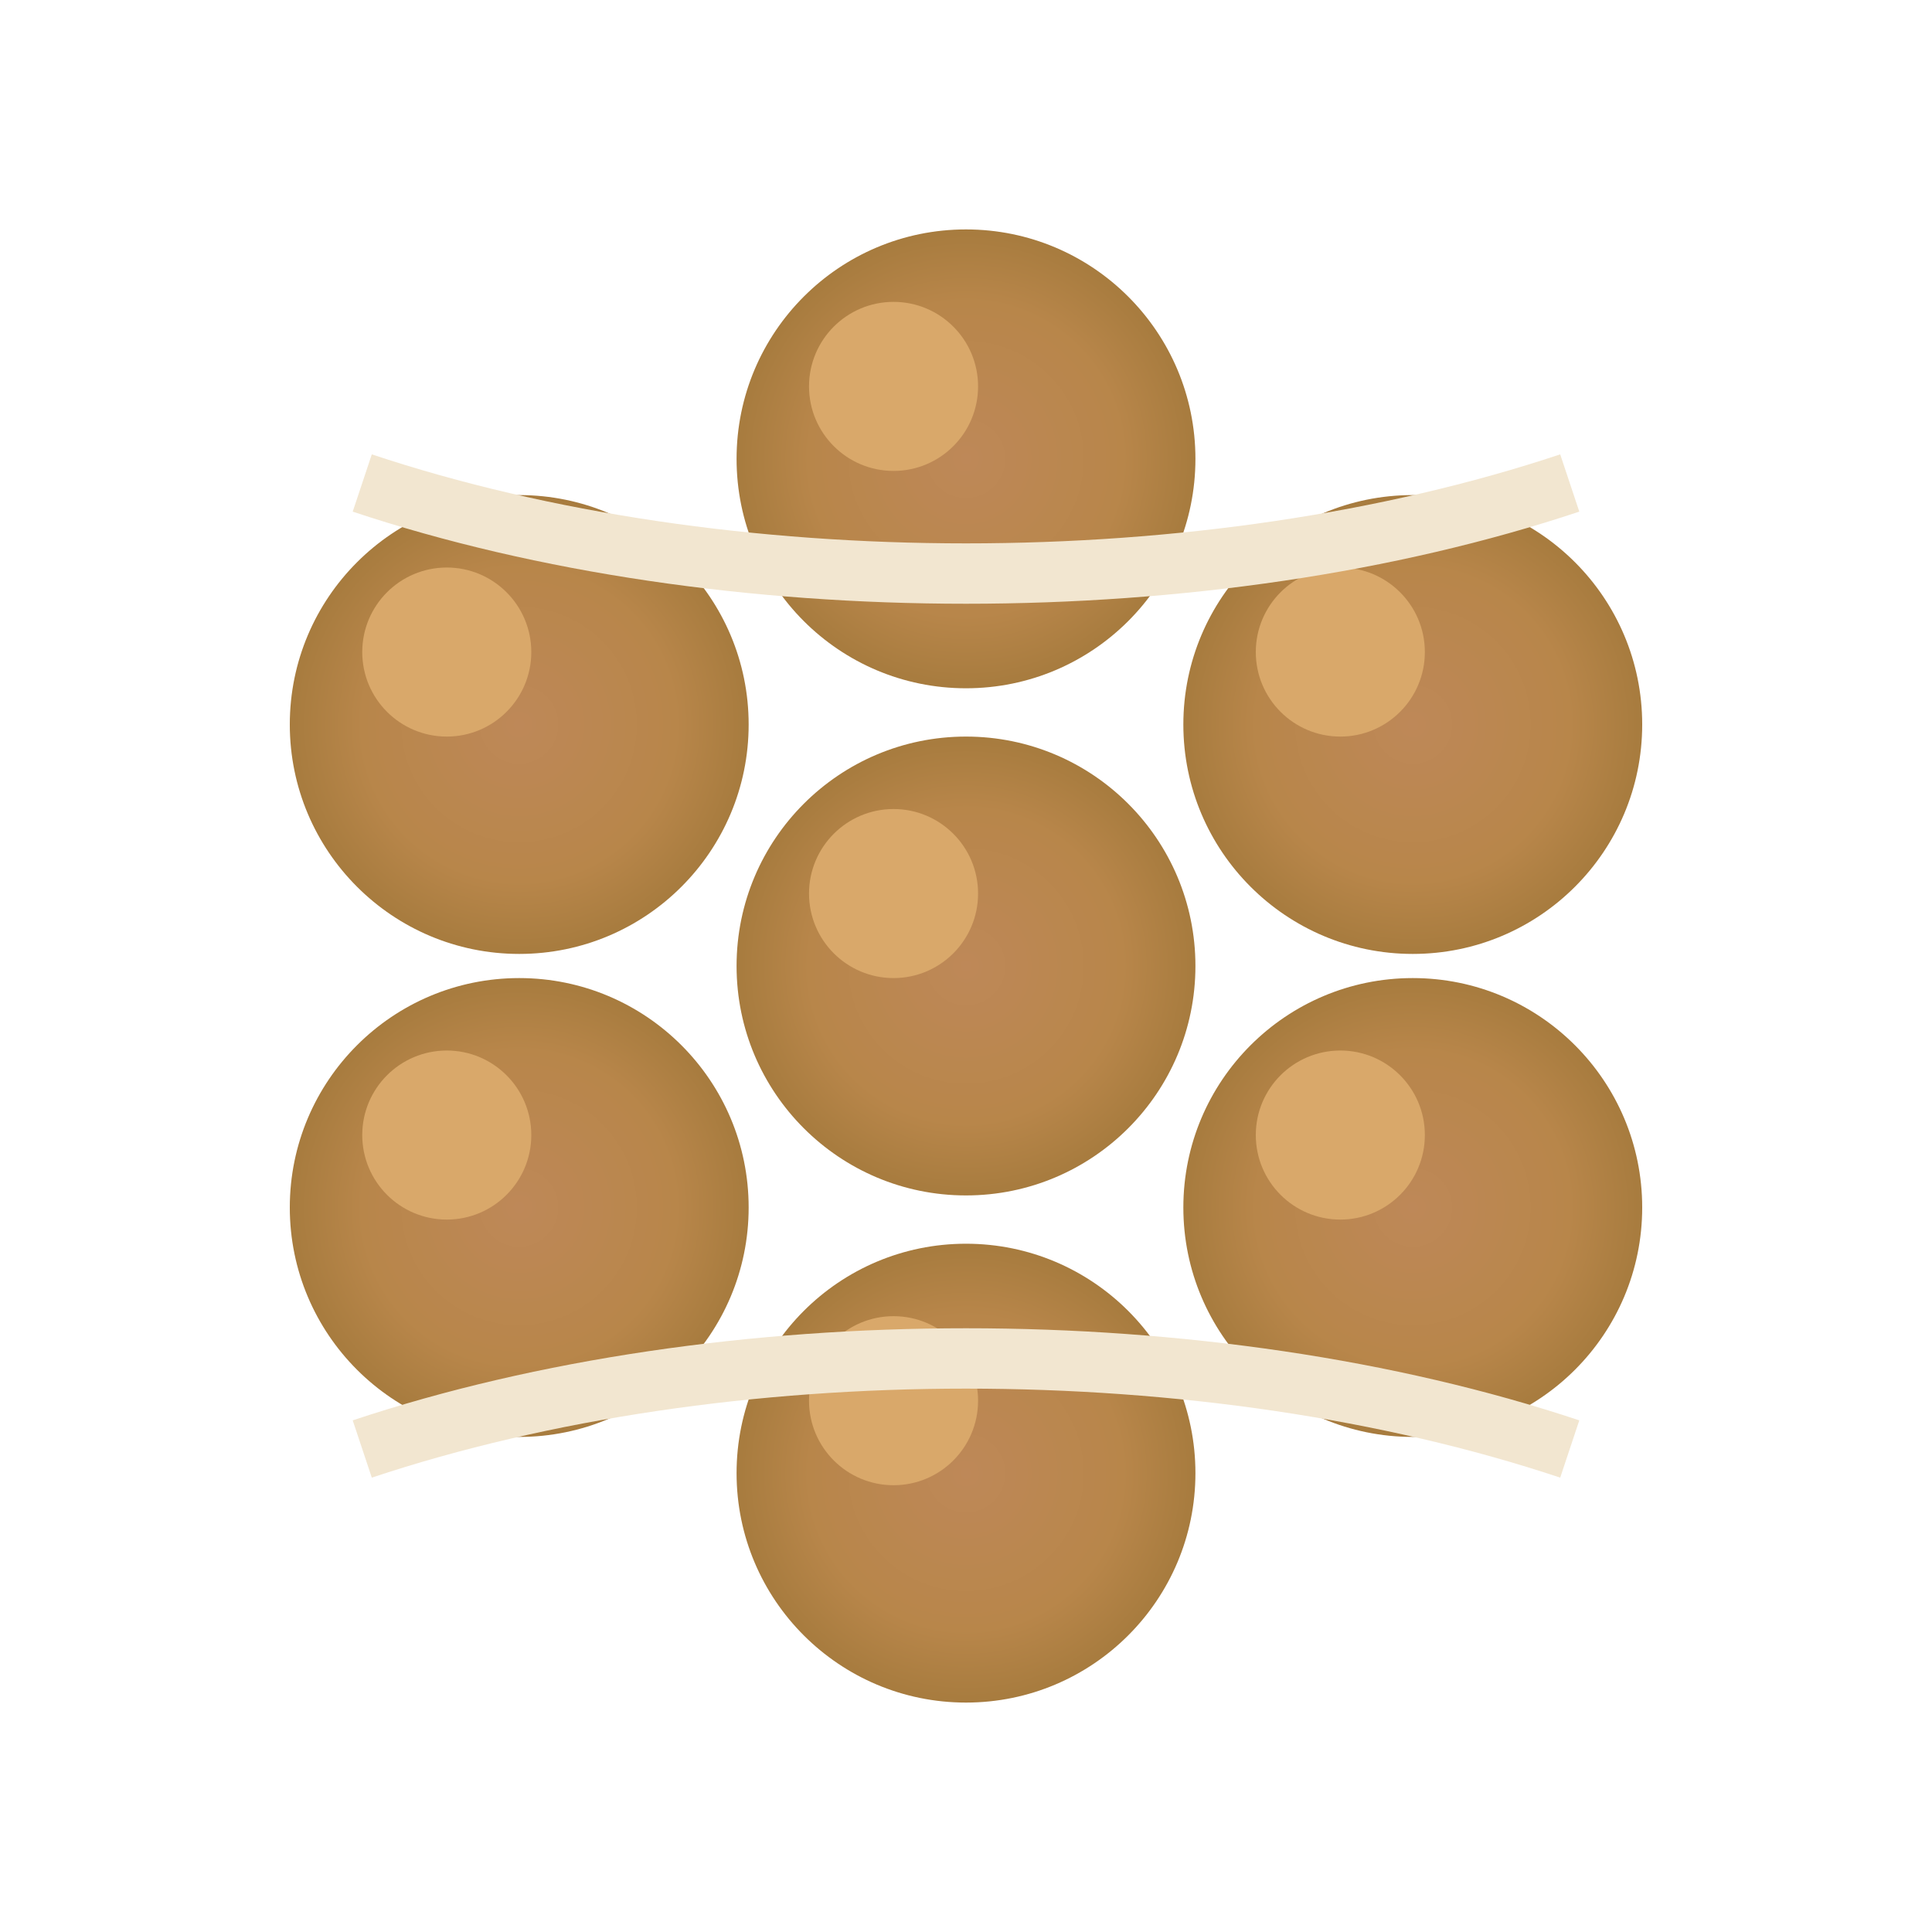
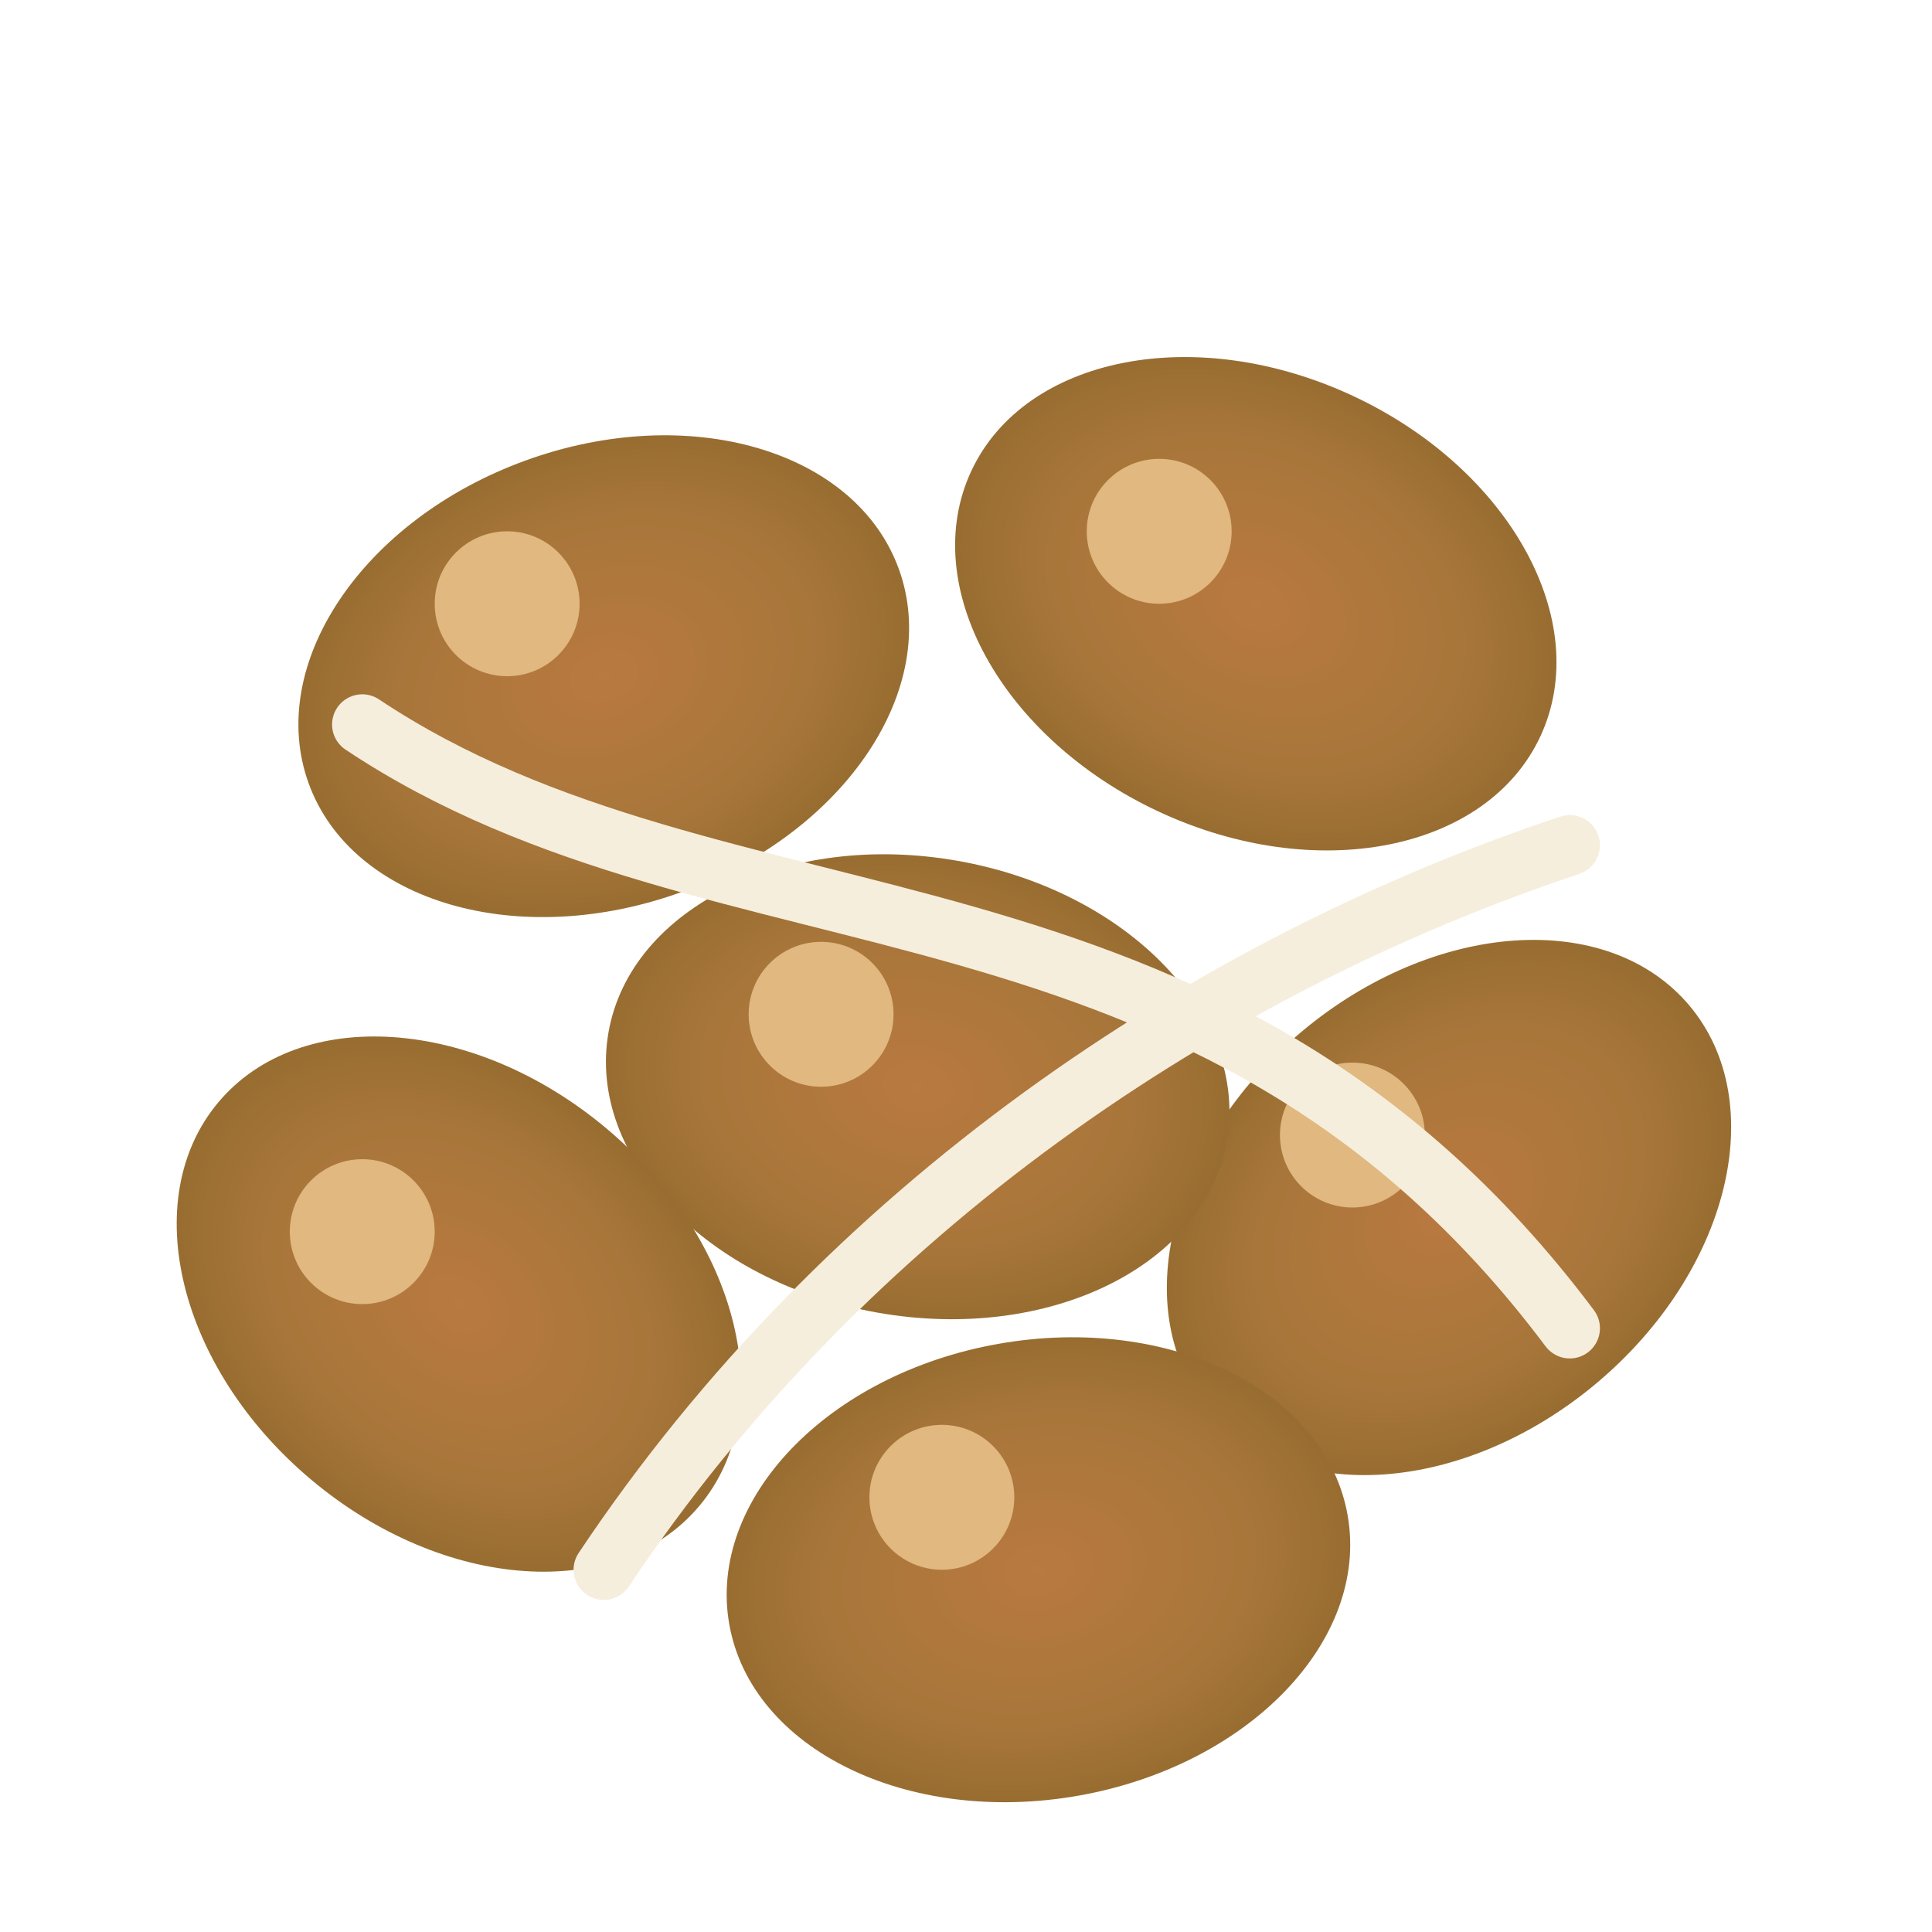
<svg xmlns="http://www.w3.org/2000/svg" width="16" height="16" viewBox="0 0 16 16">
  <defs>
-     <radialGradient id="pb8864a" cx="0.5" cy="0.5" r="0.62">
-       <stop offset="0" stop-color="#be8858" />
-       <stop offset="0.55" stop-color="#b8864a" />
-       <stop offset="1" stop-color="#9a7335" />
+     <radialGradient id="pa8763a" cx="0.5" cy="0.5" r="0.62">
+       <stop offset="0" stop-color="#b97940" />
+       <stop offset="0.55" stop-color="#a8763a" />
+       <stop offset="1" stop-color="#8c6629" />
    </radialGradient>
  </defs>
-   <circle cx="8" cy="8" r="1.9" fill="url(#pb8864a)" />
-   <circle cx="7.4" cy="7.4" r="0.7" fill="#d9a86a" />
-   <circle cx="8" cy="3.8" r="1.9" fill="url(#pb8864a)" />
-   <circle cx="7.4" cy="3.2" r="0.7" fill="#d9a86a" />
-   <circle cx="11.7" cy="6" r="1.9" fill="url(#pb8864a)" />
-   <circle cx="11.1" cy="5.4" r="0.7" fill="#d9a86a" />
-   <circle cx="11.7" cy="10" r="1.9" fill="url(#pb8864a)" />
-   <circle cx="11.1" cy="9.4" r="0.7" fill="#d9a86a" />
-   <circle cx="8" cy="12.2" r="1.9" fill="url(#pb8864a)" />
-   <circle cx="7.4" cy="11.6" r="0.7" fill="#d9a86a" />
-   <circle cx="4.3" cy="10" r="1.9" fill="url(#pb8864a)" />
-   <circle cx="3.7" cy="9.4" r="0.7" fill="#d9a86a" />
-   <circle cx="4.3" cy="6" r="1.9" fill="url(#pb8864a)" />
-   <circle cx="3.7" cy="5.4" r="0.7" fill="#d9a86a" />
-   <path d="M3 4c3 1 7 1 10 0M3 12c3-1 7-1 10 0" stroke="#f2e6d0" stroke-width="0.5" fill="none" />
+   <ellipse cx="5" cy="5.6" rx="2.6" ry="1.9" fill="url(#pa8763a)" transform="rotate(-20 5 5.6)" />
+   <circle cx="4.2" cy="5" r="0.6" fill="#e0b880" />
+   <ellipse cx="10.4" cy="5" rx="2.6" ry="1.9" fill="url(#pa8763a)" transform="rotate(25 10.4 5)" />
+   <circle cx="9.6" cy="4.4" r="0.6" fill="#e0b880" />
+   <ellipse cx="12" cy="10" rx="2.6" ry="1.9" fill="url(#pa8763a)" transform="rotate(-40 12 10)" />
+   <circle cx="11.2" cy="9.4" r="0.6" fill="#e0b880" />
+   <ellipse cx="7.6" cy="9" rx="2.6" ry="1.9" fill="url(#pa8763a)" transform="rotate(10 7.6 9)" />
+   <circle cx="6.8" cy="8.4" r="0.6" fill="#e0b880" />
+   <ellipse cx="3.8" cy="10.8" rx="2.6" ry="1.9" fill="url(#pa8763a)" transform="rotate(40 3.8 10.8)" />
+   <circle cx="3" cy="10.2" r="0.6" fill="#e0b880" />
+   <ellipse cx="8.6" cy="13" rx="2.6" ry="1.9" fill="url(#pa8763a)" transform="rotate(-10 8.6 13)" />
+   <circle cx="7.8" cy="12.4" r="0.6" fill="#e0b880" />
+   <path d="M3 6c3 2 7 1 10 5M5 13c2-3 5-5 8-6" stroke="#f6eedc" stroke-width="0.5" fill="none" stroke-linecap="round" />
</svg>
